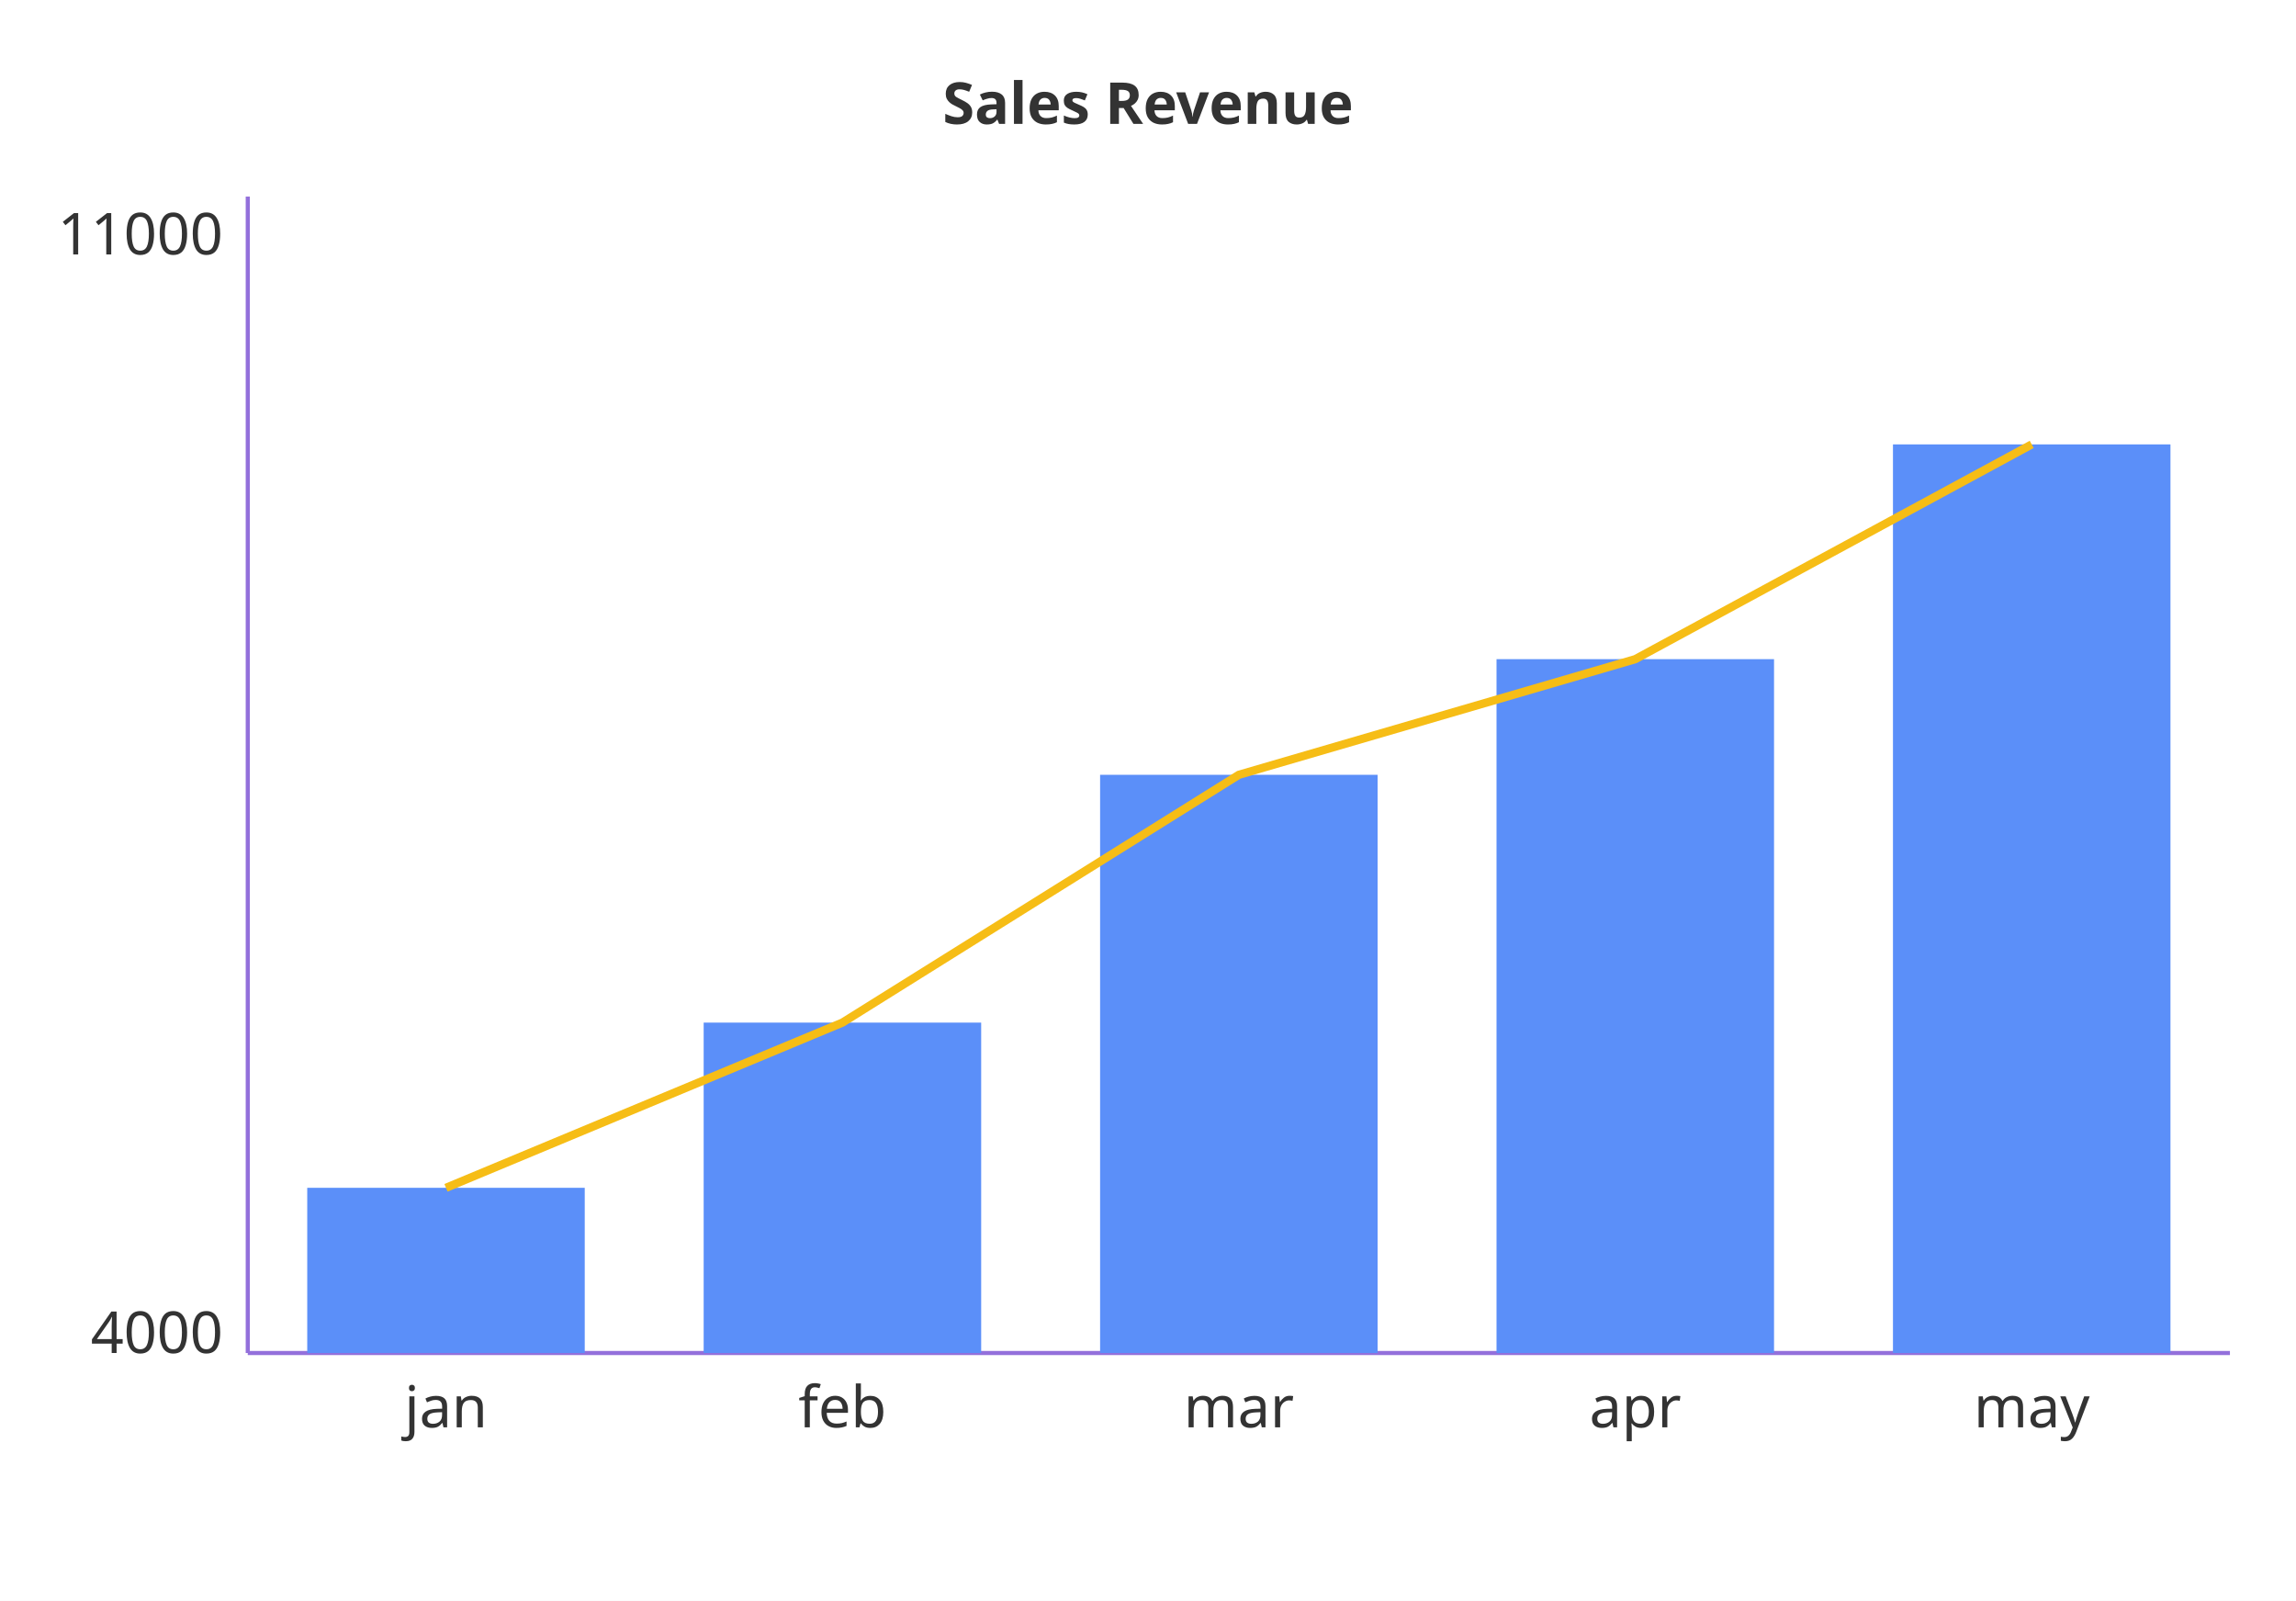
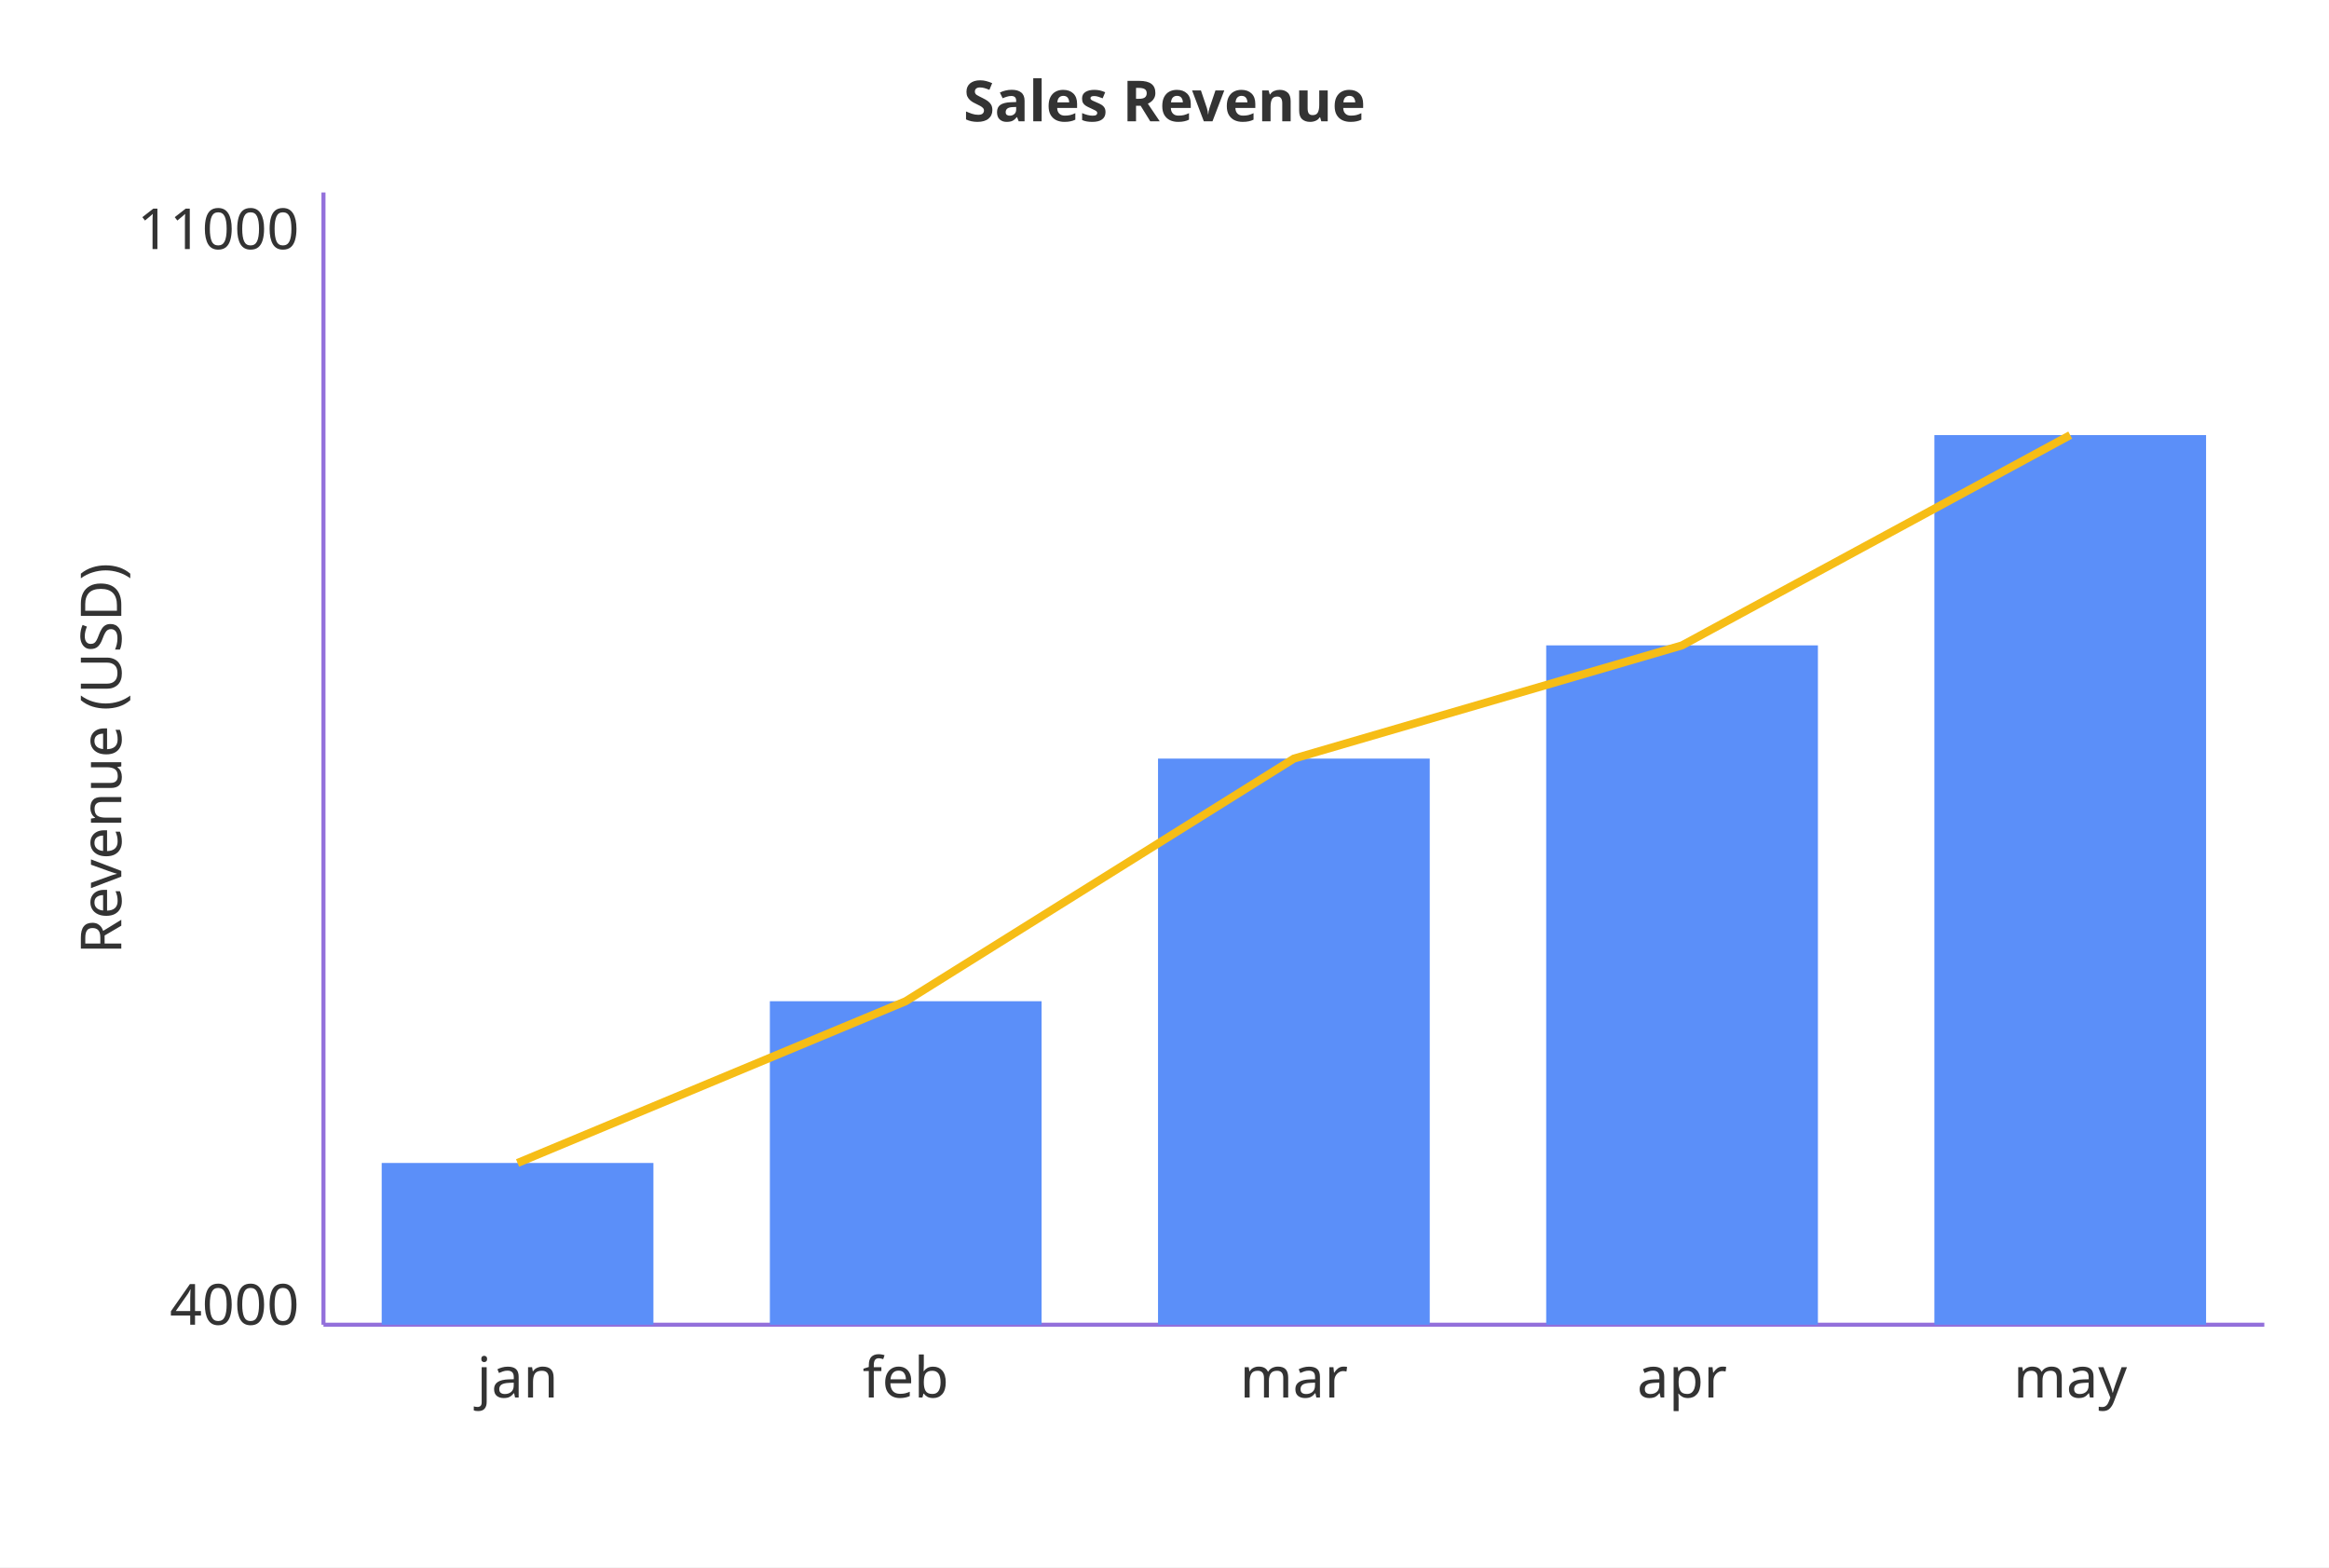
- <svg xmlns="http://www.w3.org/2000/svg" role="img" width="556" height="387.6" viewBox="0 0 556 387.6" font-family="sans-serif" font-size="14">
+ <svg xmlns="http://www.w3.org/2000/svg" role="img" width="576" height="387.6" viewBox="0 0 576 387.6" font-family="sans-serif" font-size="14">
  <rect width="100%" height="100%" fill="#ffffff" />
-   <text x="278" y="30" fill="#333333" text-anchor="middle" font-weight="bold">Sales Revenue</text>
-   <line x1="60" y1="47.6" x2="60" y2="327.6" stroke="#9370DB" />
-   <line x1="60" y1="327.6" x2="540" y2="327.6" stroke="#9370DB" />
-   <text x="54" y="327.6" fill="#333333" text-anchor="end">4000</text>
-   <text x="54" y="61.6" fill="#333333" text-anchor="end">11000</text>
-   <text x="108" y="345.6" fill="#333333" text-anchor="middle">jan</text>
-   <text x="204" y="345.6" fill="#333333" text-anchor="middle">feb</text>
-   <text x="300" y="345.6" fill="#333333" text-anchor="middle">mar</text>
-   <text x="396" y="345.6" fill="#333333" text-anchor="middle">apr</text>
-   <text x="492" y="345.6" fill="#333333" text-anchor="middle">may</text>
-   <rect x="74.4" y="287.6" width="67.2" height="40" fill="#5B8FF9" />
-   <rect x="170.4" y="247.6" width="67.2" height="80" fill="#5B8FF9" />
-   <rect x="266.4" y="187.6" width="67.2" height="140" fill="#5B8FF9" />
-   <rect x="362.4" y="159.6" width="67.2" height="168" fill="#5B8FF9" />
-   <rect x="458.4" y="107.6" width="67.2" height="220" fill="#5B8FF9" />
-   <path d="M108,287.6 L204,247.6 L300,187.6 L396,159.6 L492,107.6" fill="none" stroke="#F6BD16" stroke-width="2" />
+   <text x="288" y="30" fill="#333333" text-anchor="middle" font-weight="bold">Sales Revenue</text>
+   <text x="30" y="187.6" fill="#333333" text-anchor="middle" transform="rotate(-90 30 187.6)">Revenue (USD)</text>
+   <line x1="80" y1="47.6" x2="80" y2="327.6" stroke="#9370DB" />
+   <line x1="80" y1="327.6" x2="560" y2="327.6" stroke="#9370DB" />
+   <text x="74" y="327.6" fill="#333333" text-anchor="end">4000</text>
+   <text x="74" y="61.6" fill="#333333" text-anchor="end">11000</text>
+   <text x="128" y="345.6" fill="#333333" text-anchor="middle">jan</text>
+   <text x="224" y="345.6" fill="#333333" text-anchor="middle">feb</text>
+   <text x="320" y="345.6" fill="#333333" text-anchor="middle">mar</text>
+   <text x="416" y="345.6" fill="#333333" text-anchor="middle">apr</text>
+   <text x="512" y="345.6" fill="#333333" text-anchor="middle">may</text>
+   <rect x="94.4" y="287.6" width="67.2" height="40" fill="#5B8FF9" />
+   <rect x="190.4" y="247.6" width="67.2" height="80" fill="#5B8FF9" />
+   <rect x="286.4" y="187.6" width="67.2" height="140" fill="#5B8FF9" />
+   <rect x="382.4" y="159.6" width="67.2" height="168" fill="#5B8FF9" />
+   <rect x="478.4" y="107.6" width="67.2" height="220" fill="#5B8FF9" />
+   <path d="M128,287.6 L224,247.6 L320,187.6 L416,159.6 L512,107.6" fill="none" stroke="#F6BD16" stroke-width="2" />
</svg>
